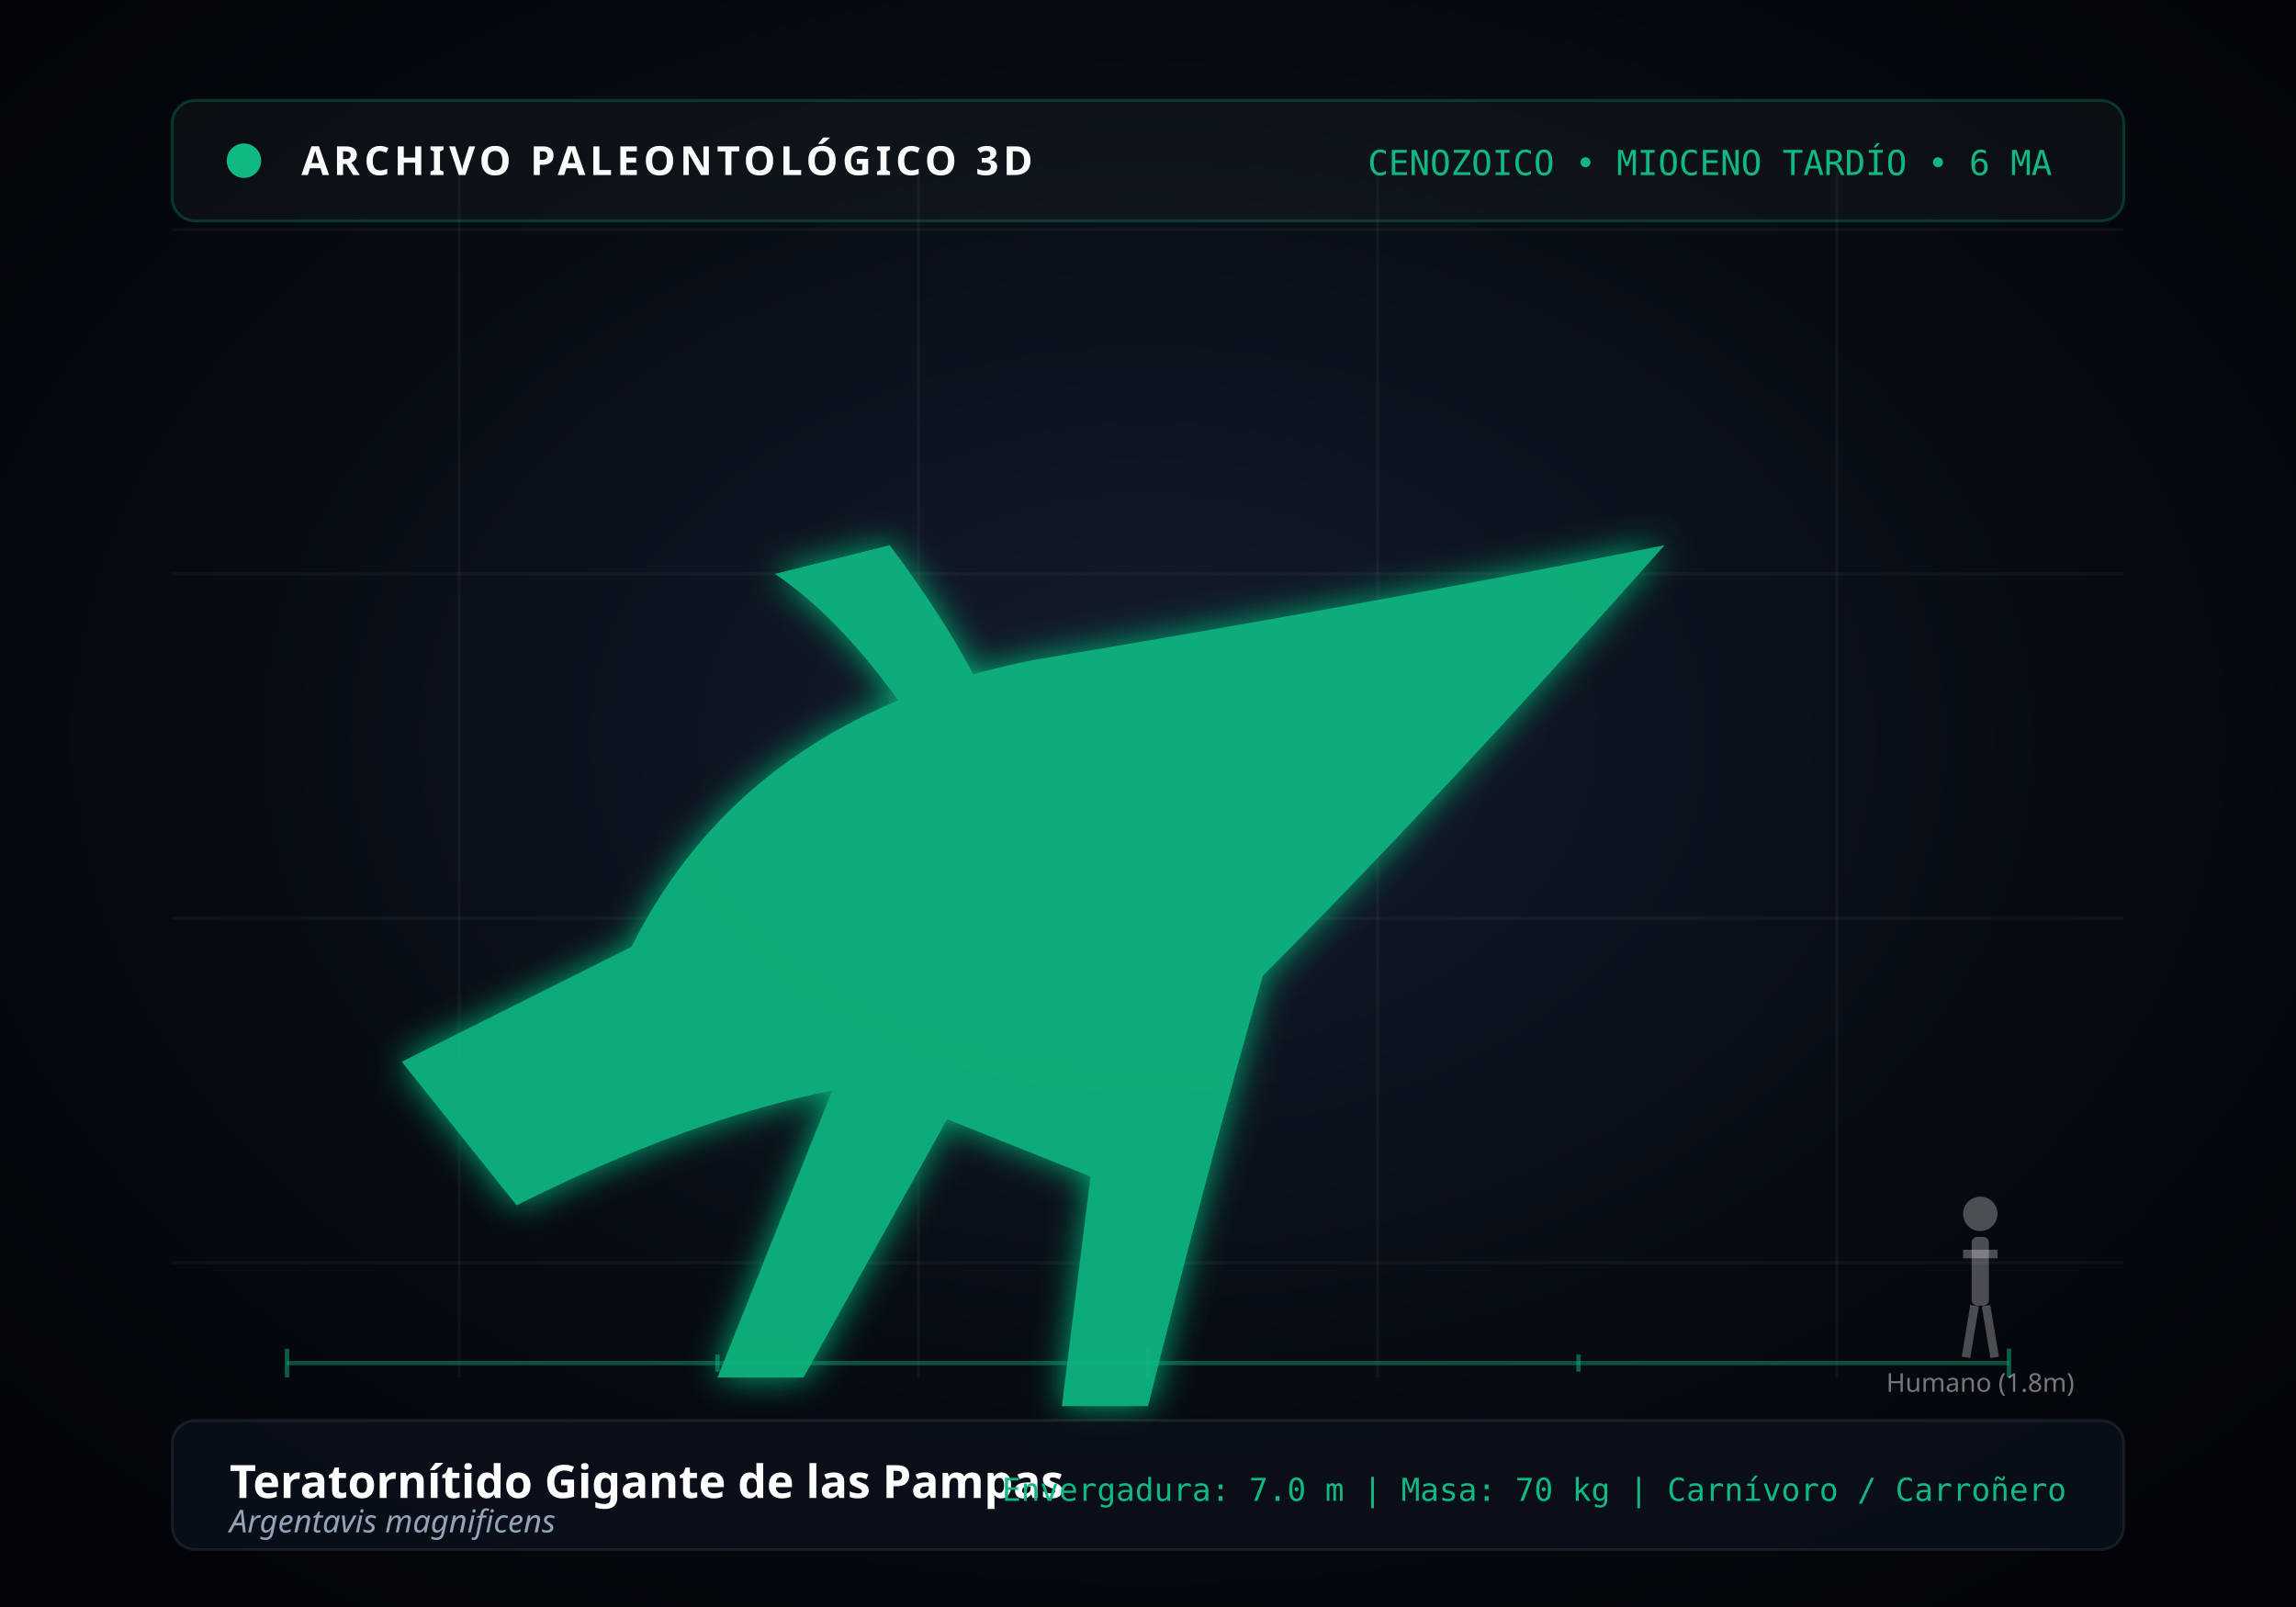
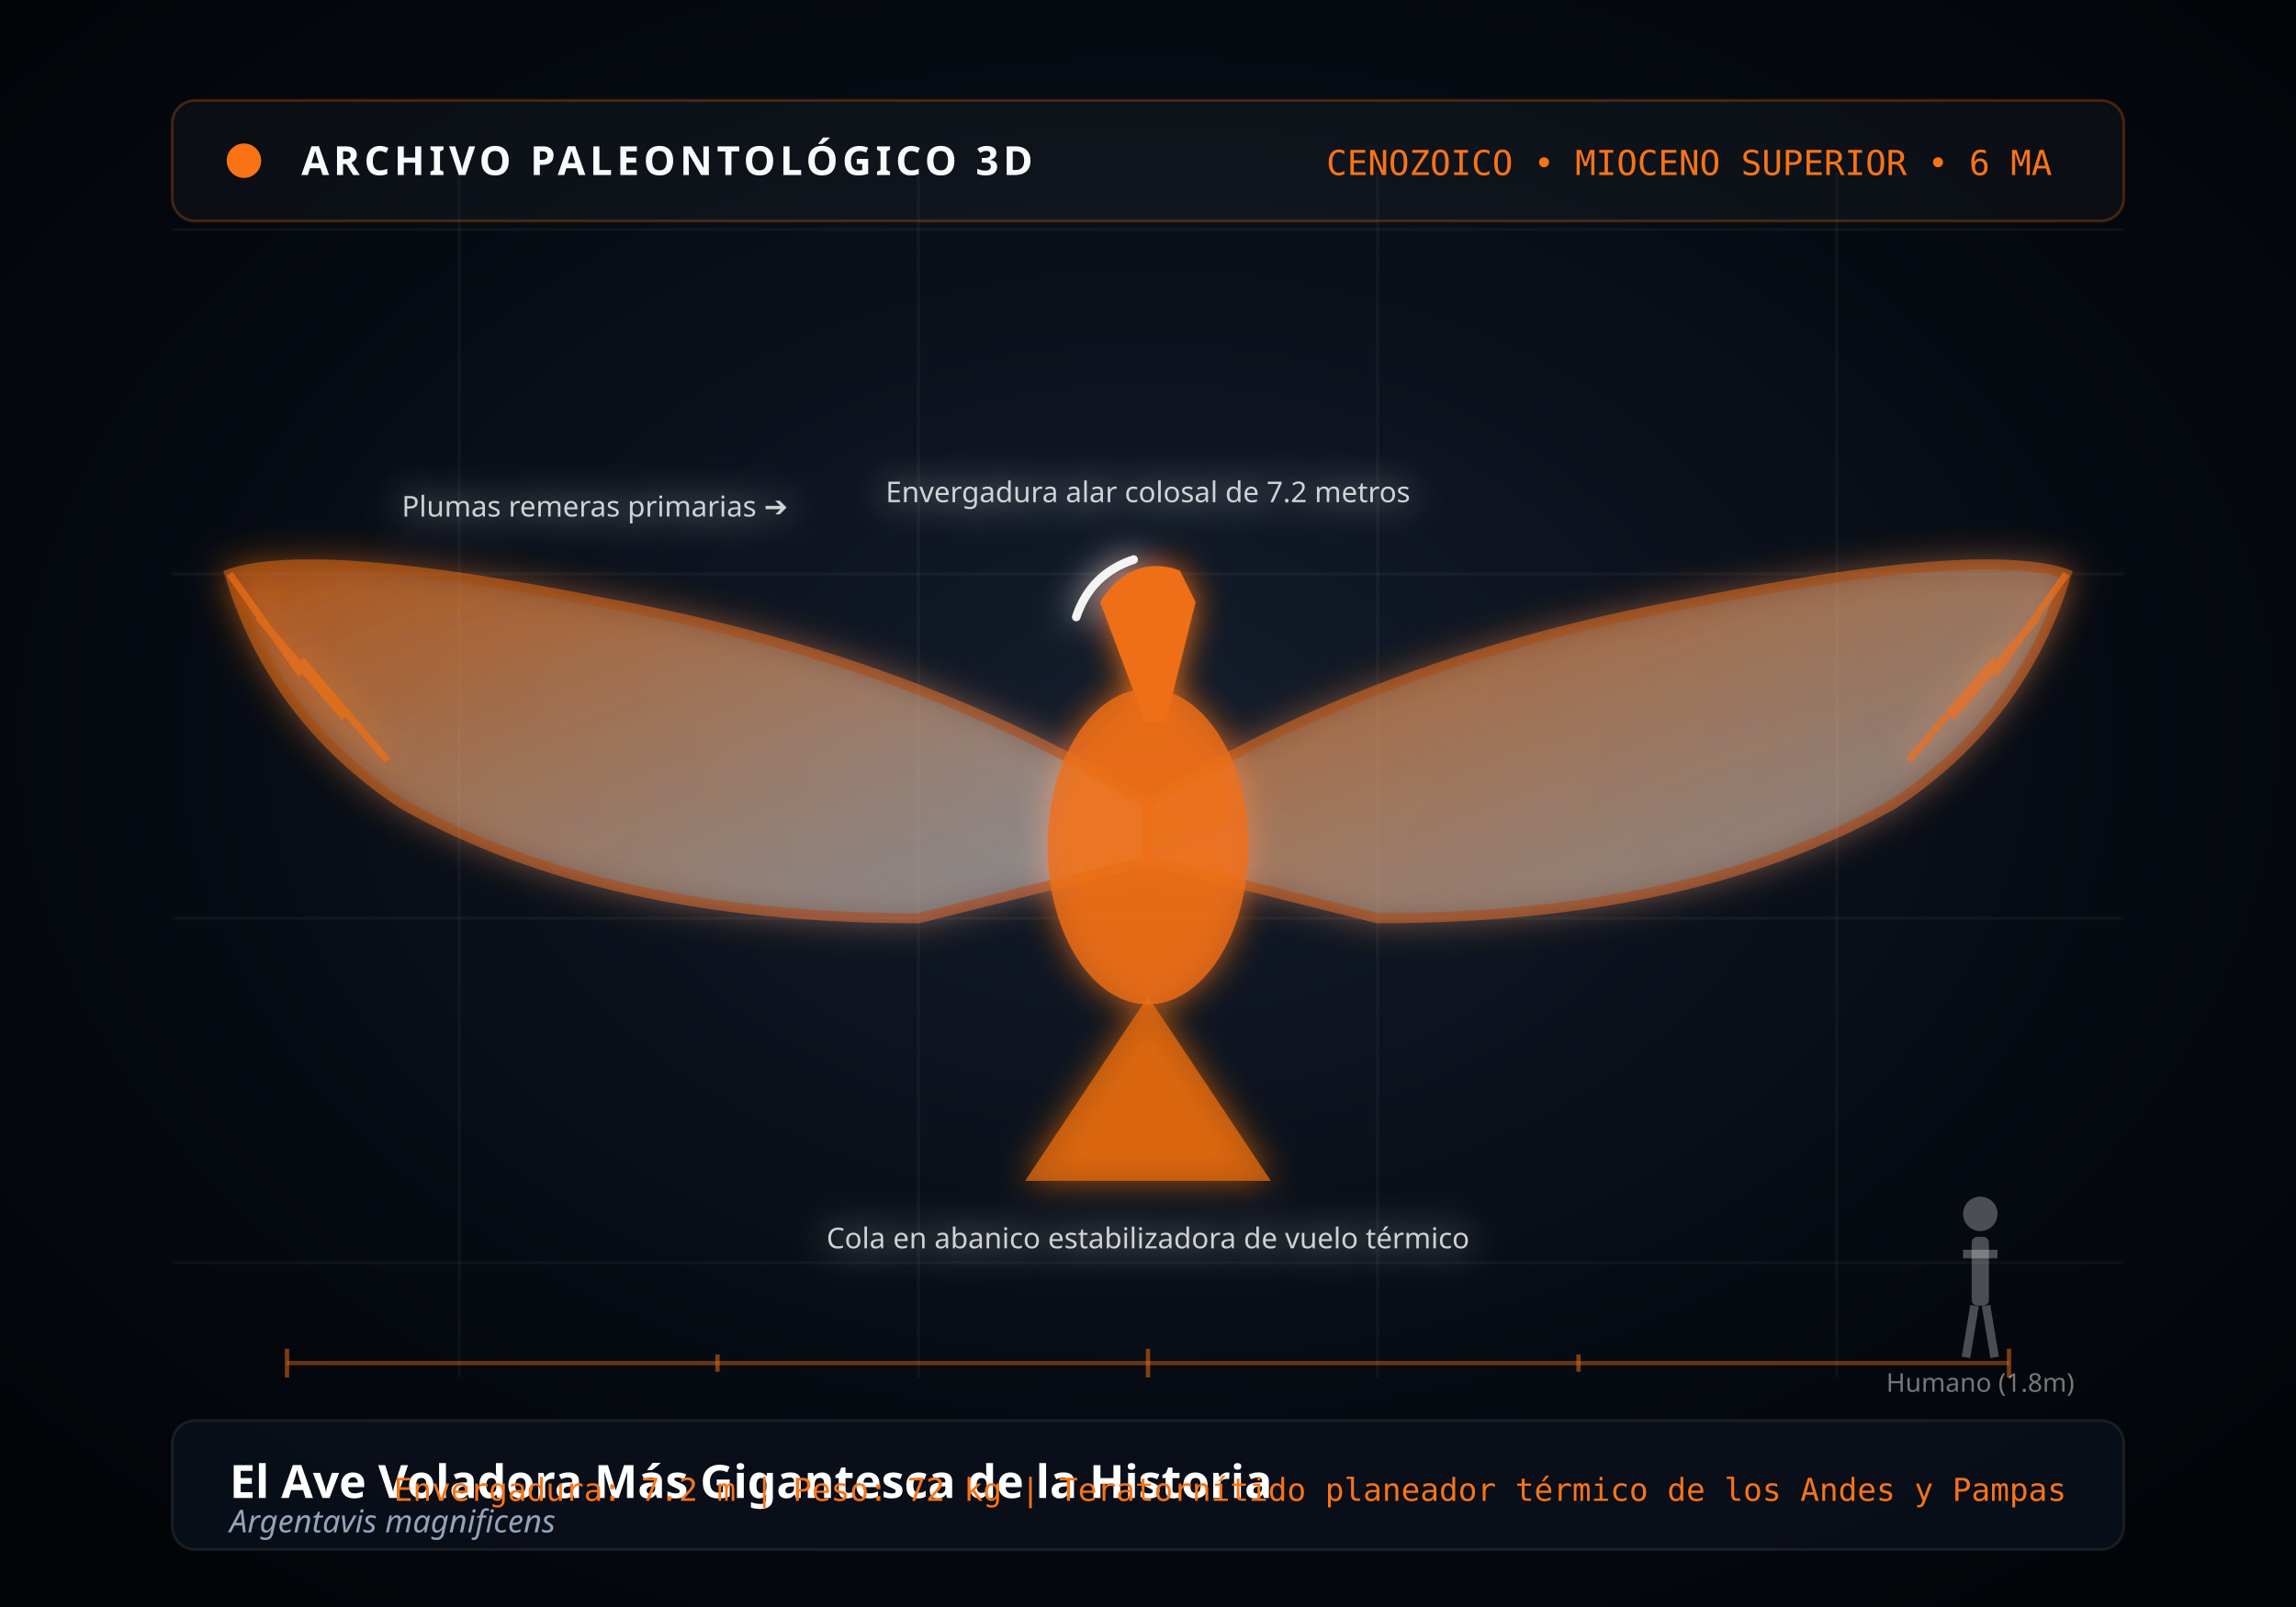
<svg xmlns="http://www.w3.org/2000/svg" viewBox="0 0 800 560" width="800" height="560">
  <defs>
    <radialGradient id="bgGrad_argentavis" cx="50%" cy="46%" r="65%">
      <stop offset="0%" stop-color="#141d2c" stop-opacity="1" />
      <stop offset="60%" stop-color="#070c14" stop-opacity="1" />
      <stop offset="100%" stop-color="#020408" stop-opacity="1" />
    </radialGradient>
    <linearGradient id="themeGrad_argentavis" x1="0%" y1="0%" x2="100%" y2="100%">
-       <stop offset="0%" stop-color="#10b981" stop-opacity="0.95" />
+       <stop offset="0%" stop-color="#f97316" stop-opacity="0.95" />
      <stop offset="100%" stop-color="#ffffff" stop-opacity="0.6" />
    </linearGradient>
    <filter id="glow_argentavis" x="-20%" y="-20%" width="140%" height="140%">
      <feGaussianBlur stdDeviation="6" result="blur" />
      <feComposite in="SourceGraphic" in2="blur" operator="over" />
    </filter>
  </defs>
  <rect width="800" height="560" fill="url(#bgGrad_argentavis)" />
  <g stroke="rgba(255, 255, 255, 0.04)" stroke-width="1">
    <line x1="60" y1="80" x2="740" y2="80" />
    <line x1="60" y1="200" x2="740" y2="200" />
    <line x1="60" y1="320" x2="740" y2="320" />
    <line x1="60" y1="440" x2="740" y2="440" />
    <line x1="160" y1="60" x2="160" y2="480" />
    <line x1="320" y1="60" x2="320" y2="480" />
    <line x1="480" y1="60" x2="480" y2="480" />
    <line x1="640" y1="60" x2="640" y2="480" />
  </g>
-   <rect x="60" y="35" width="680" height="42" rx="8" fill="rgba(255, 255, 255, 0.03)" stroke="#10b981" stroke-opacity="0.25" />
-   <circle cx="85" cy="56" r="6" fill="#10b981" />
+   <rect x="60" y="35" width="680" height="42" rx="8" fill="rgba(255, 255, 255, 0.03)" stroke="#f97316" stroke-opacity="0.25" />
+   <circle cx="85" cy="56" r="6" fill="#f97316" />
  <text x="105" y="61" fill="#f8fafc" font-family="'Space Grotesk', 'Outfit', sans-serif" font-weight="700" font-size="14" letter-spacing="1.5">ARCHIVO PALEONTOLÓGICO 3D</text>
-   <text x="715" y="61" fill="#10b981" font-family="'JetBrains Mono', monospace" font-size="12" text-anchor="end">CENOZOICO • MIOCENO TARDÍO • 6 MA</text>
-   <g transform="translate(0, 10)" color="#10b981" filter="url(#glow_argentavis)" opacity="0.92">
-     <path d="M 220 320 Q 260 240 360 220 Q 480 200 580 180 Q 500 270 440 330 Q 420 400 400 480 L 370 480 L 380 400 L 330 380 L 280 470 L 250 470 L 290 370 Q 240 380 180 410 L 140 360 Q 180 340 220 320 Z M 330 260 Q 300 210 270 190 L 310 180 Q 340 220 350 250 Z" fill="currentColor" />
+   <text x="715" y="61" fill="#f97316" font-family="'JetBrains Mono', monospace" font-size="12" text-anchor="end">CENOZOICO • MIOCENO SUPERIOR • 6 MA</text>
+   <g transform="translate(0, 10)" color="#f97316" filter="url(#glow_argentavis)" opacity="0.95">
+     <path d="M 400 270 Q 320 220 210 200 Q 110 180 80 190 Q 95 240 140 270 Q 210 310 320 310 L 400 290 Z" fill="url(#themeGrad_argentavis)" opacity="0.5" stroke="currentColor" stroke-width="3.5" />
+     <path d="M 400 270 Q 480 220 590 200 Q 690 180 720 190 Q 705 240 660 270 Q 590 310 480 310 L 400 290 Z" fill="url(#themeGrad_argentavis)" opacity="0.5" stroke="currentColor" stroke-width="3.5" />
+     <g stroke="currentColor" stroke-width="2.5" opacity="0.7">
+       <line x1="80" y1="190" x2="105" y2="225" />
+       <line x1="90" y1="205" x2="120" y2="240" />
+       <line x1="105" y1="220" x2="135" y2="255" />
+       <line x1="720" y1="190" x2="695" y2="225" />
+       <line x1="710" y1="205" x2="680" y2="240" />
+       <line x1="695" y1="220" x2="665" y2="255" />
+     </g>
+     <ellipse cx="400" cy="285" rx="35" ry="55" fill="currentColor" opacity="0.8" />
+     <path d="M 400 240 L 385 200 Q 395 185 410 190 L 415 200 Q 410 220 405 240 Z" fill="currentColor" stroke="currentColor" stroke-width="3" />
+     <path d="M 395 185 Q 380 190 375 205" stroke="#ffffff" stroke-width="3" fill="none" stroke-linecap="round" />
+     <polygon points="400,340 360,400 440,400" fill="currentColor" opacity="0.7" stroke="currentColor" stroke-width="3" />
+     <g font-family="'Space Grotesk', sans-serif" font-size="10" fill="#f8fafc" opacity="0.85">
+       <text x="400" y="165" text-anchor="middle">Envergadura alar colosal de 7.2 metros</text>
+       <text x="140" y="170">Plumas remeras primarias ➔</text>
+       <text x="400" y="425" text-anchor="middle">Cola en abanico estabilizadora de vuelo térmico</text>
+     </g>
  </g>
-   <line x1="100" y1="475" x2="700" y2="475" stroke="#10b981" stroke-opacity="0.4" stroke-width="1.5" />
-   <g stroke="#10b981" stroke-opacity="0.5" stroke-width="1.5">
+   <line x1="100" y1="475" x2="700" y2="475" stroke="#f97316" stroke-opacity="0.4" stroke-width="1.5" />
+   <g stroke="#f97316" stroke-opacity="0.5" stroke-width="1.5">
    <line x1="100" y1="470" x2="100" y2="480" />
    <line x1="250" y1="472" x2="250" y2="478" />
    <line x1="400" y1="470" x2="400" y2="480" />
    <line x1="550" y1="472" x2="550" y2="478" />
    <line x1="700" y1="470" x2="700" y2="480" />
  </g>
  <g transform="translate(680, 415)" fill="rgba(255, 255, 255, 0.28)">
    <circle cx="10" cy="8" r="6" />
    <rect x="7" y="16" width="6" height="24" rx="2" />
    <line x1="4" y1="22" x2="16" y2="22" stroke="rgba(255, 255, 255, 0.28)" stroke-width="3" />
    <line x1="8" y1="40" x2="5" y2="58" stroke="rgba(255, 255, 255, 0.28)" stroke-width="3" />
    <line x1="12" y1="40" x2="15" y2="58" stroke="rgba(255, 255, 255, 0.28)" stroke-width="3" />
    <text x="10" y="70" fill="rgba(255, 255, 255, 0.45)" font-family="sans-serif" font-size="9" text-anchor="middle">Humano (1.8m)</text>
  </g>
  <rect x="60" y="495" width="680" height="45" rx="8" fill="rgba(10, 16, 26, 0.85)" stroke="rgba(255, 255, 255, 0.08)" />
-   <text x="80" y="522" fill="#ffffff" font-family="'Space Grotesk', sans-serif" font-size="16" font-weight="700">Teratornítido Gigante de las Pampas</text>
+   <text x="80" y="522" fill="#ffffff" font-family="'Space Grotesk', sans-serif" font-size="16" font-weight="700">El Ave Voladora Más Gigantesca de la Historia</text>
  <text x="80" y="534" fill="#94a3b8" font-family="'Outfit', sans-serif" font-style="italic" font-size="11">Argentavis magnificens</text>
-   <text x="720" y="523" fill="#10b981" font-family="'JetBrains Mono', monospace" font-size="11" text-anchor="end">Envergadura: 7.0 m | Masa: 70 kg | Carnívoro / Carroñero</text>
+   <text x="720" y="523" fill="#f97316" font-family="'JetBrains Mono', monospace" font-size="11" text-anchor="end">Envergadura: 7.2 m | Peso: 72 kg | Teratornítido planeador térmico de los Andes y Pampas</text>
</svg>
